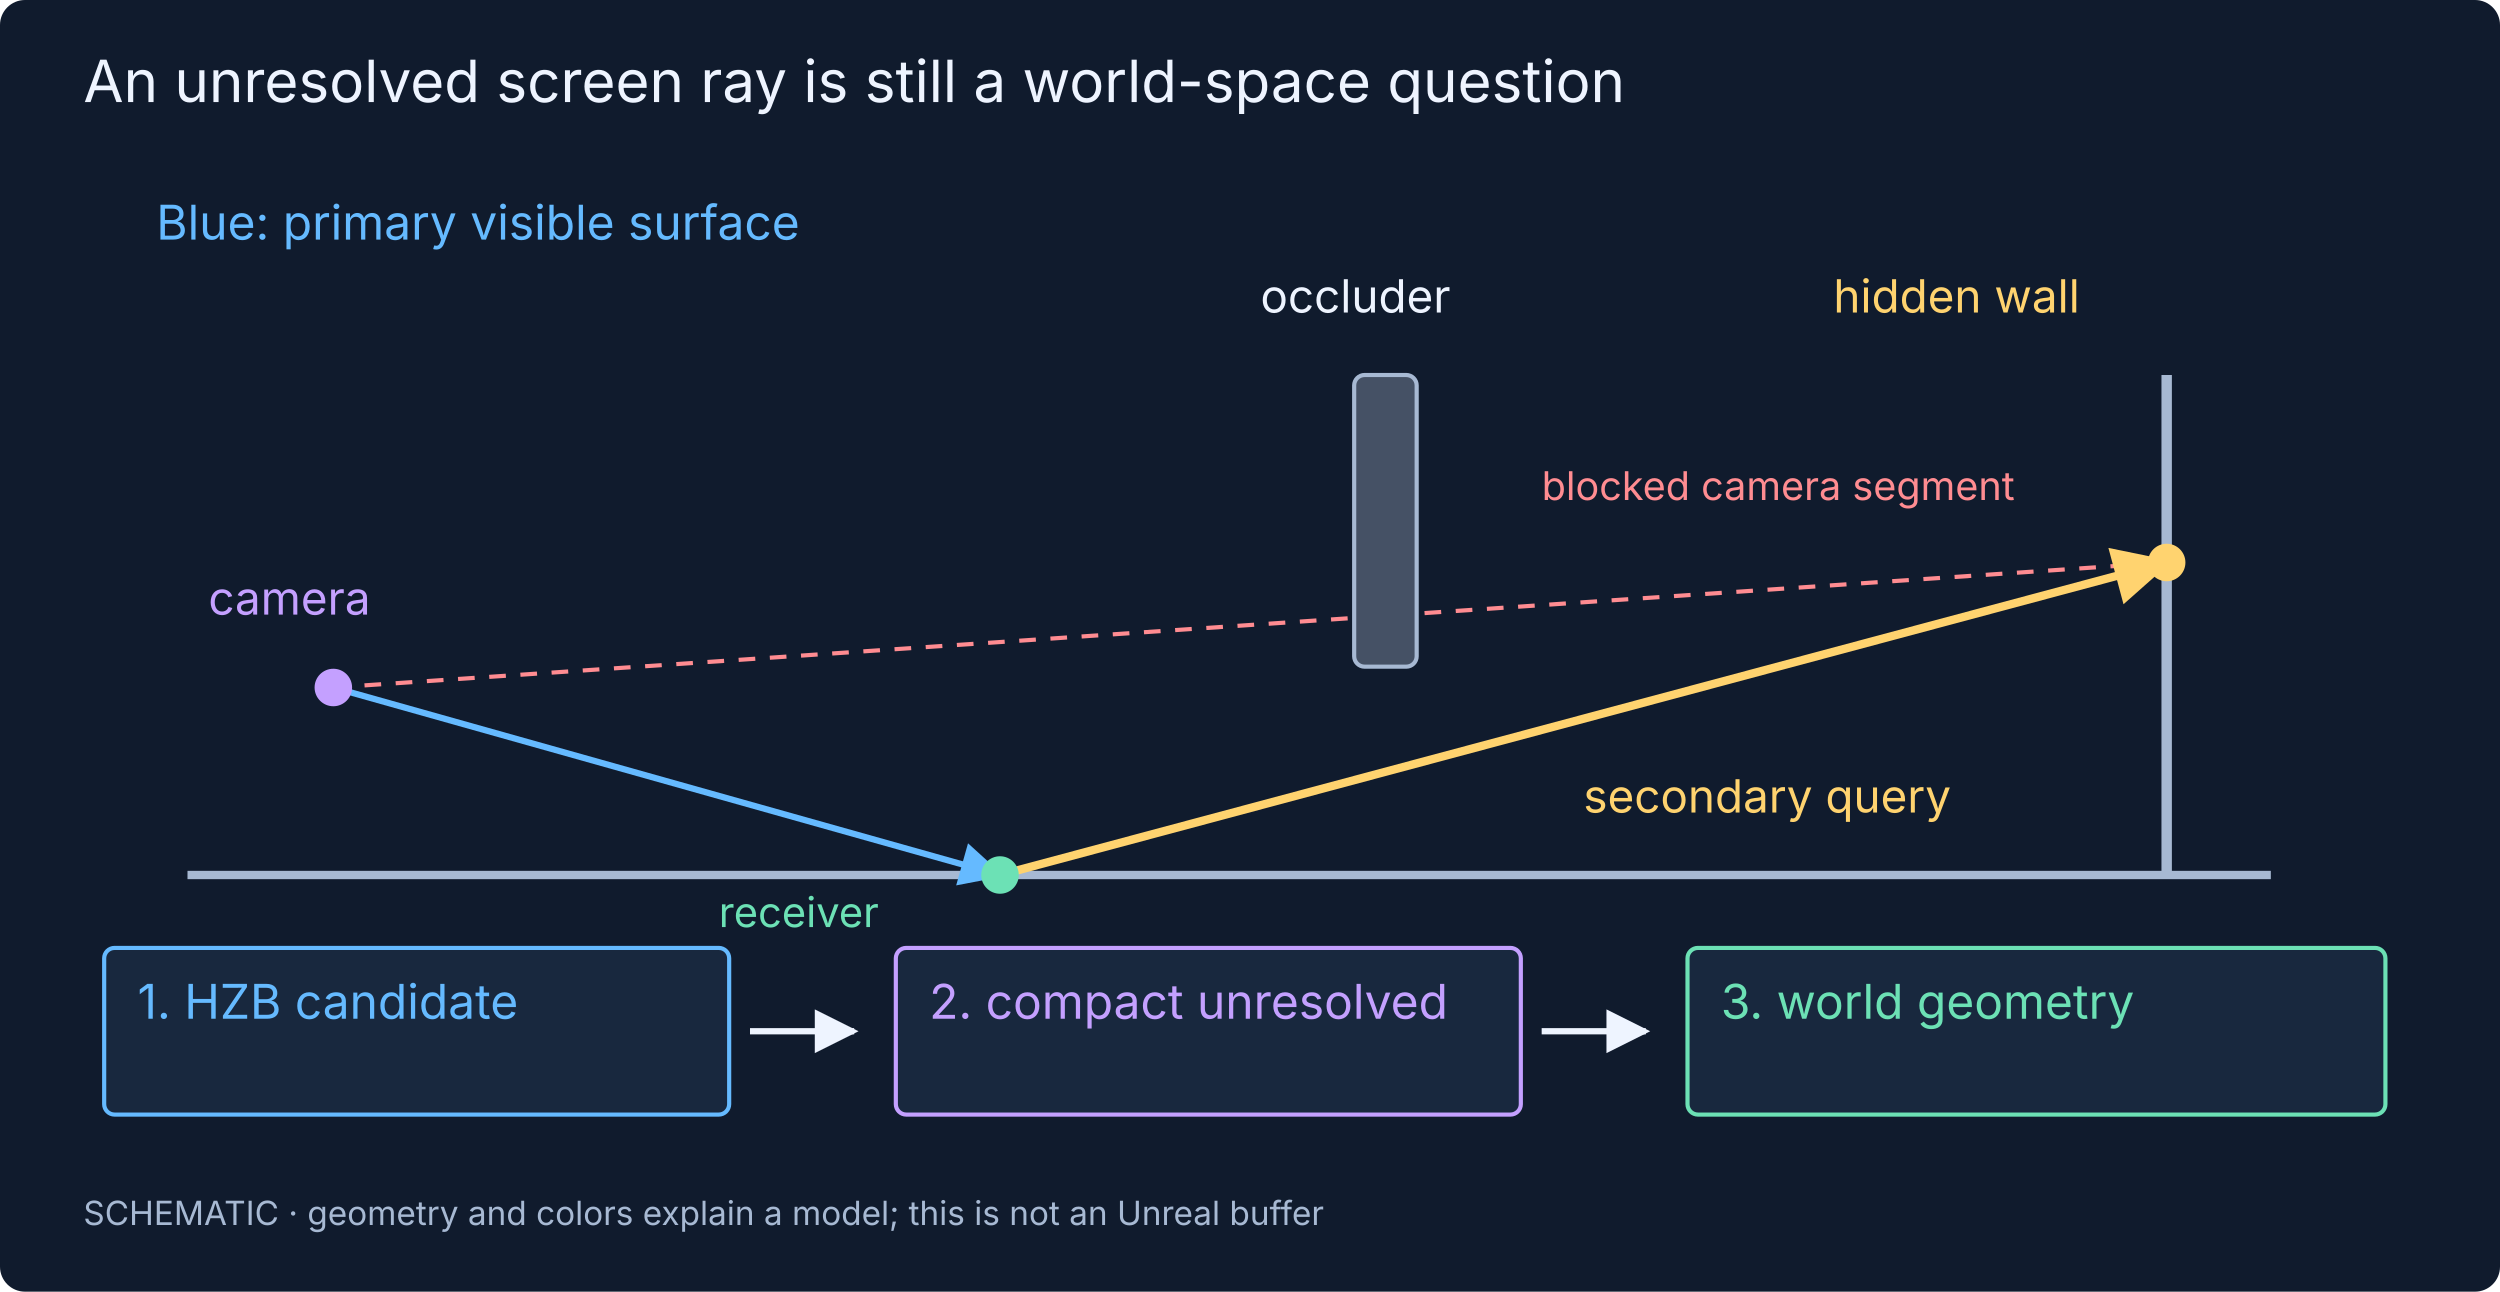
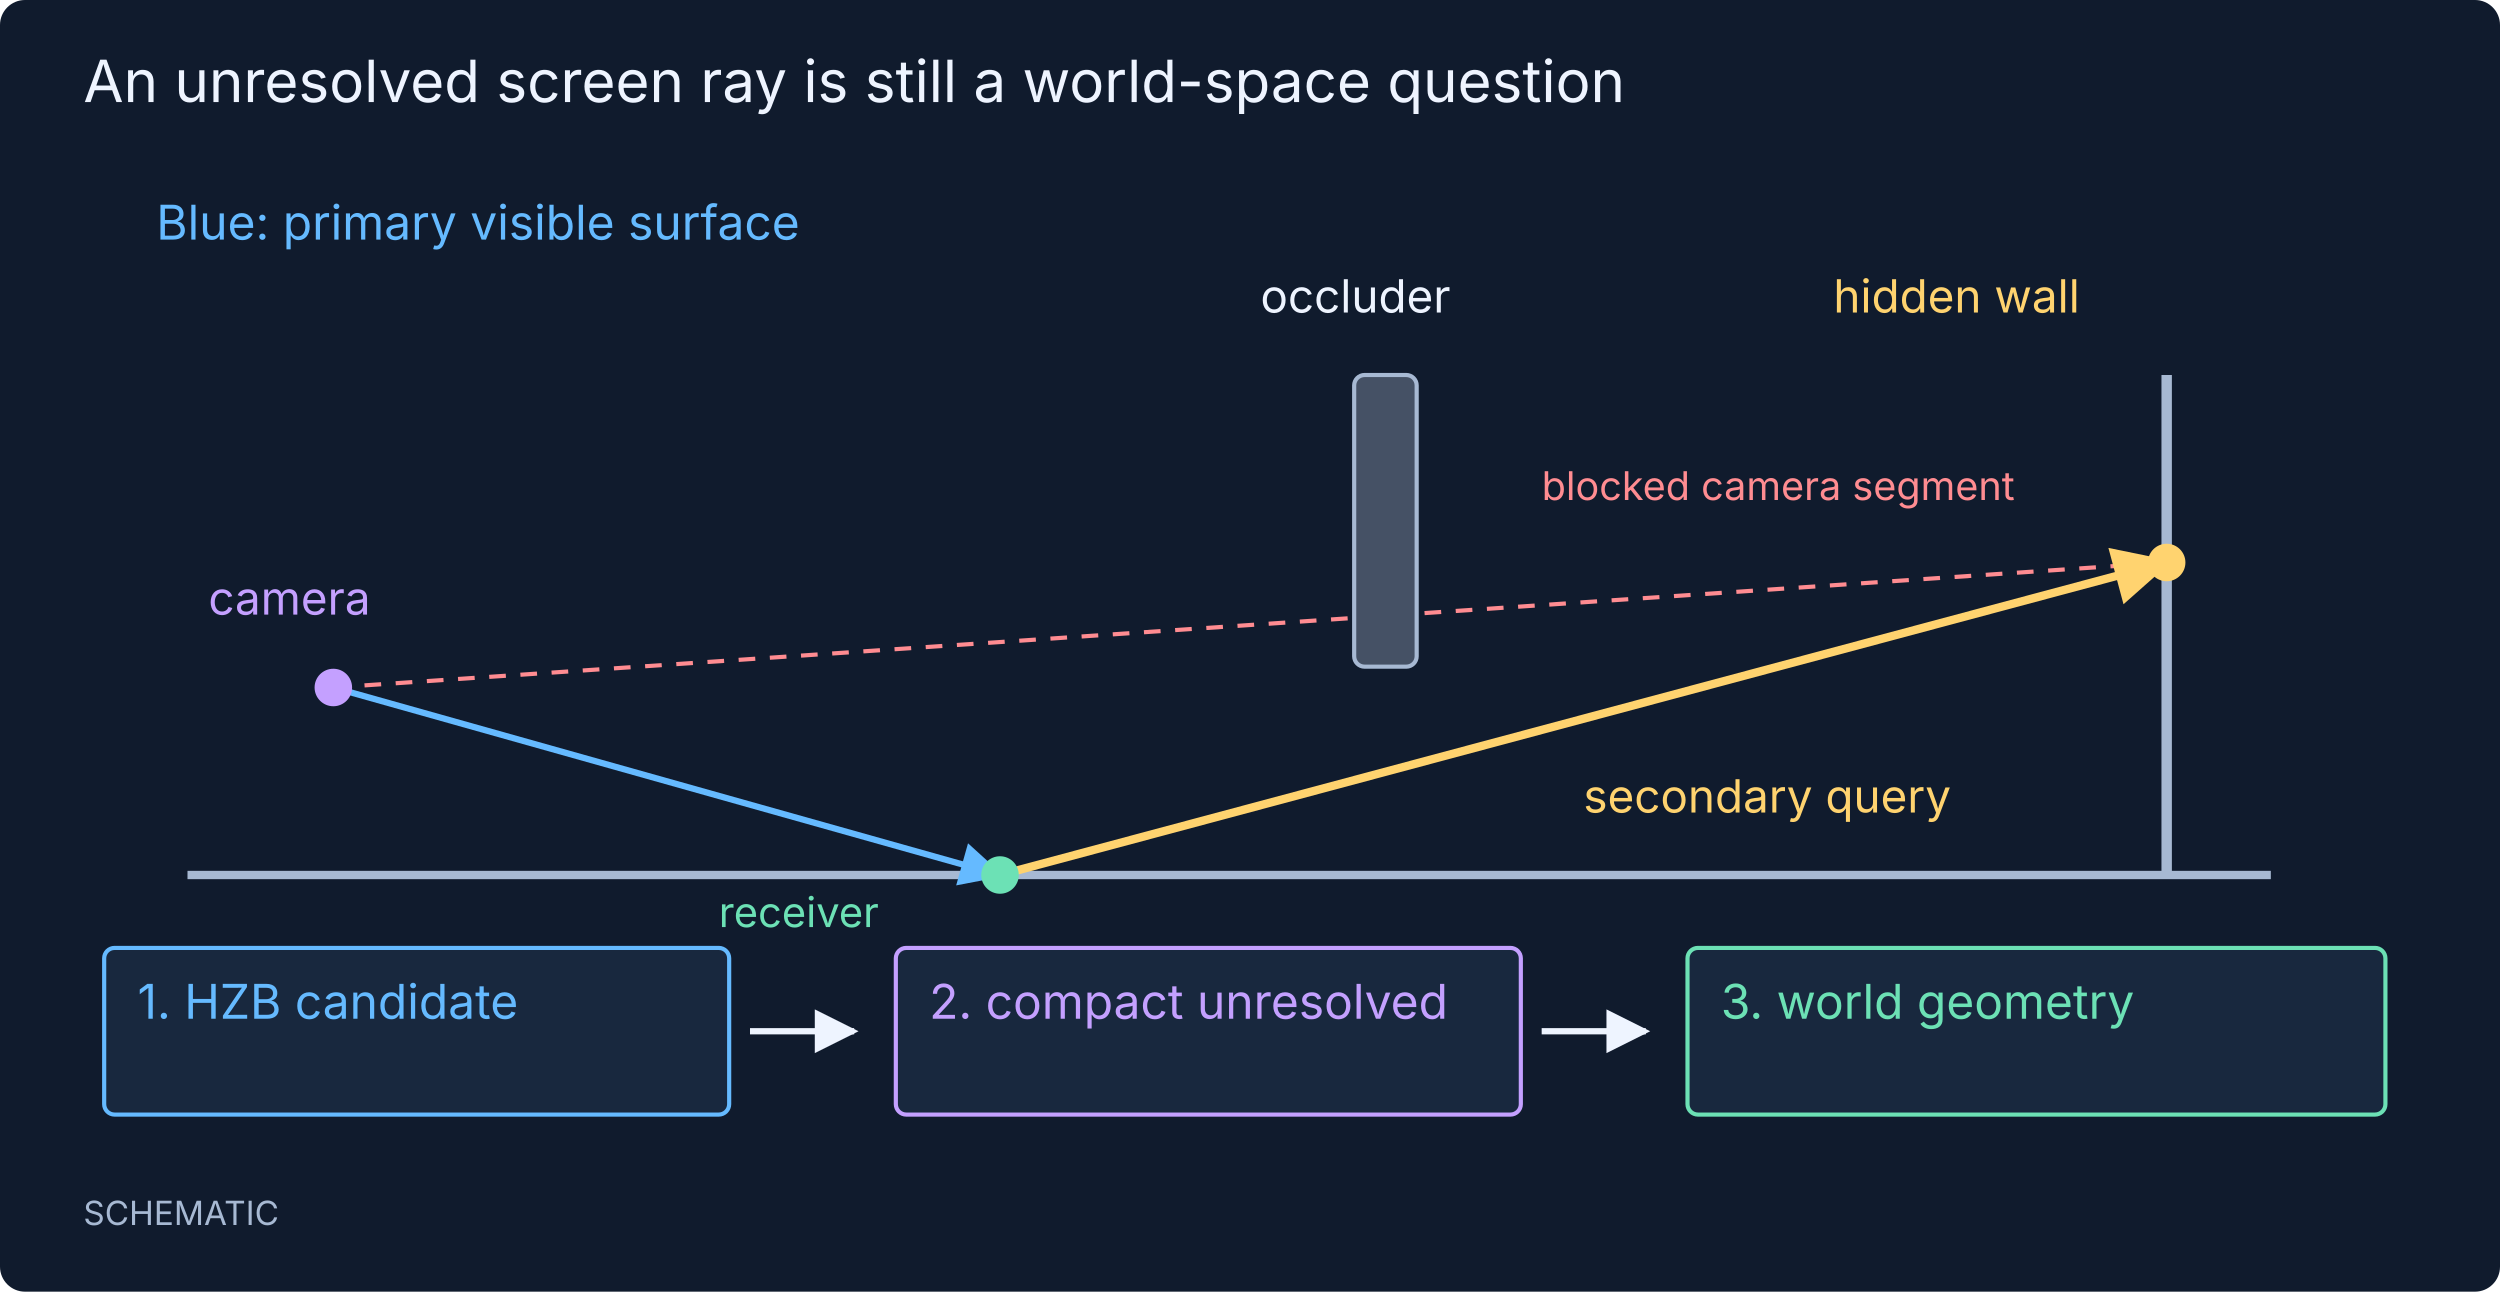
<svg xmlns="http://www.w3.org/2000/svg" viewBox="0 0 1200 620" role="img" aria-labelledby="title desc">
  <defs>
    <marker id="arrow" viewBox="0 0 10 10" refX="9" refY="5" markerWidth="7" markerHeight="7" orient="auto-start-reverse">
      <path d="M0 0 L10 5 L0 10 Z" fill="context-stroke" />
    </marker>
  </defs>
  <rect width="1200" height="620" rx="12" fill="#101b2d" />
  <g font-family="Inter, Segoe UI, Arial, sans-serif">
    <path d="M90 420L1090 420" stroke="#a7b9d3" stroke-width="4" fill="none" />
    <path d="M1040 180L1040 420" stroke="#a7b9d3" stroke-width="5" fill="none" />
    <path d="M160 330L1040 270" stroke="#ff8c91" stroke-width="2" fill="none" stroke-dasharray="8 7" />
    <rect x="650" y="180" width="30" height="140" rx="5" stroke="#a7b9d3" stroke-width="2" fill="#455165" />
    <path d="M160 330L480 420" stroke="#65baff" stroke-width="3" fill="none" marker-end="url(#arrow)" />
    <path d="M480 420L1040 270" stroke="#ffd36f" stroke-width="4" fill="none" marker-end="url(#arrow)" />
    <circle cx="160" cy="330" r="8" stroke="#c4a0ff" stroke-width="2" fill="#c4a0ff" />
    <circle cx="480" cy="420" r="8" stroke="#6ce1b5" stroke-width="2" fill="#6ce1b5" />
    <circle cx="1040" cy="270" r="8" stroke="#ffd36f" stroke-width="2" fill="#ffd36f" />
    <rect x="50" y="455" width="300" height="80" rx="5" stroke="#65baff" stroke-width="2" fill="#18283e" />
    <path d="M360 495L410 495" stroke="#eef4ff" stroke-width="3" fill="none" marker-end="url(#arrow)" />
    <rect x="430" y="455" width="300" height="80" rx="5" stroke="#c4a0ff" stroke-width="2" fill="#18283e" />
    <path d="M740 495L790 495" stroke="#eef4ff" stroke-width="3" fill="none" marker-end="url(#arrow)" />
    <rect x="810" y="455" width="335" height="80" rx="5" stroke="#6ce1b5" stroke-width="2" fill="#18283e" />
    <text x="40" y="49" font-size="28" fill="#eef4ff" text-anchor="start">An unresolved screen ray is still a world-space question</text>
-     <text x="40" y="588" font-size="16" fill="#a7b9d3" text-anchor="start">SCHEMATIC · geometry and colors explain a model; this is not an Unreal buffer</text>
+     <text x="40" y="588" font-size="16" fill="#a7b9d3" text-anchor="start">SCHEMATIC</text>
    <text x="75" y="115" font-size="23" fill="#65baff" text-anchor="start">Blue: primary visible surface</text>
    <text x="100" y="295" font-size="22" fill="#c4a0ff" text-anchor="start">camera</text>
    <text x="605" y="150" font-size="22" fill="#eef4ff" text-anchor="start">occluder</text>
    <text x="880" y="150" font-size="22" fill="#ffd36f" text-anchor="start">hidden wall</text>
    <text x="740" y="240" font-size="19" fill="#ff8c91" text-anchor="start">blocked camera segment</text>
    <text x="760" y="390" font-size="22" fill="#ffd36f" text-anchor="start">secondary query</text>
    <text x="345" y="445" font-size="20" fill="#6ce1b5" text-anchor="start">receiver</text>
    <text x="66" y="489" font-size="23" fill="#65baff" text-anchor="start">1. HZB candidate</text>
    <text x="446" y="489" font-size="23" fill="#c4a0ff" text-anchor="start">2. compact unresolved</text>
    <text x="826" y="489" font-size="23" fill="#6ce1b5" text-anchor="start">3. world geometry</text>
  </g>
</svg>
